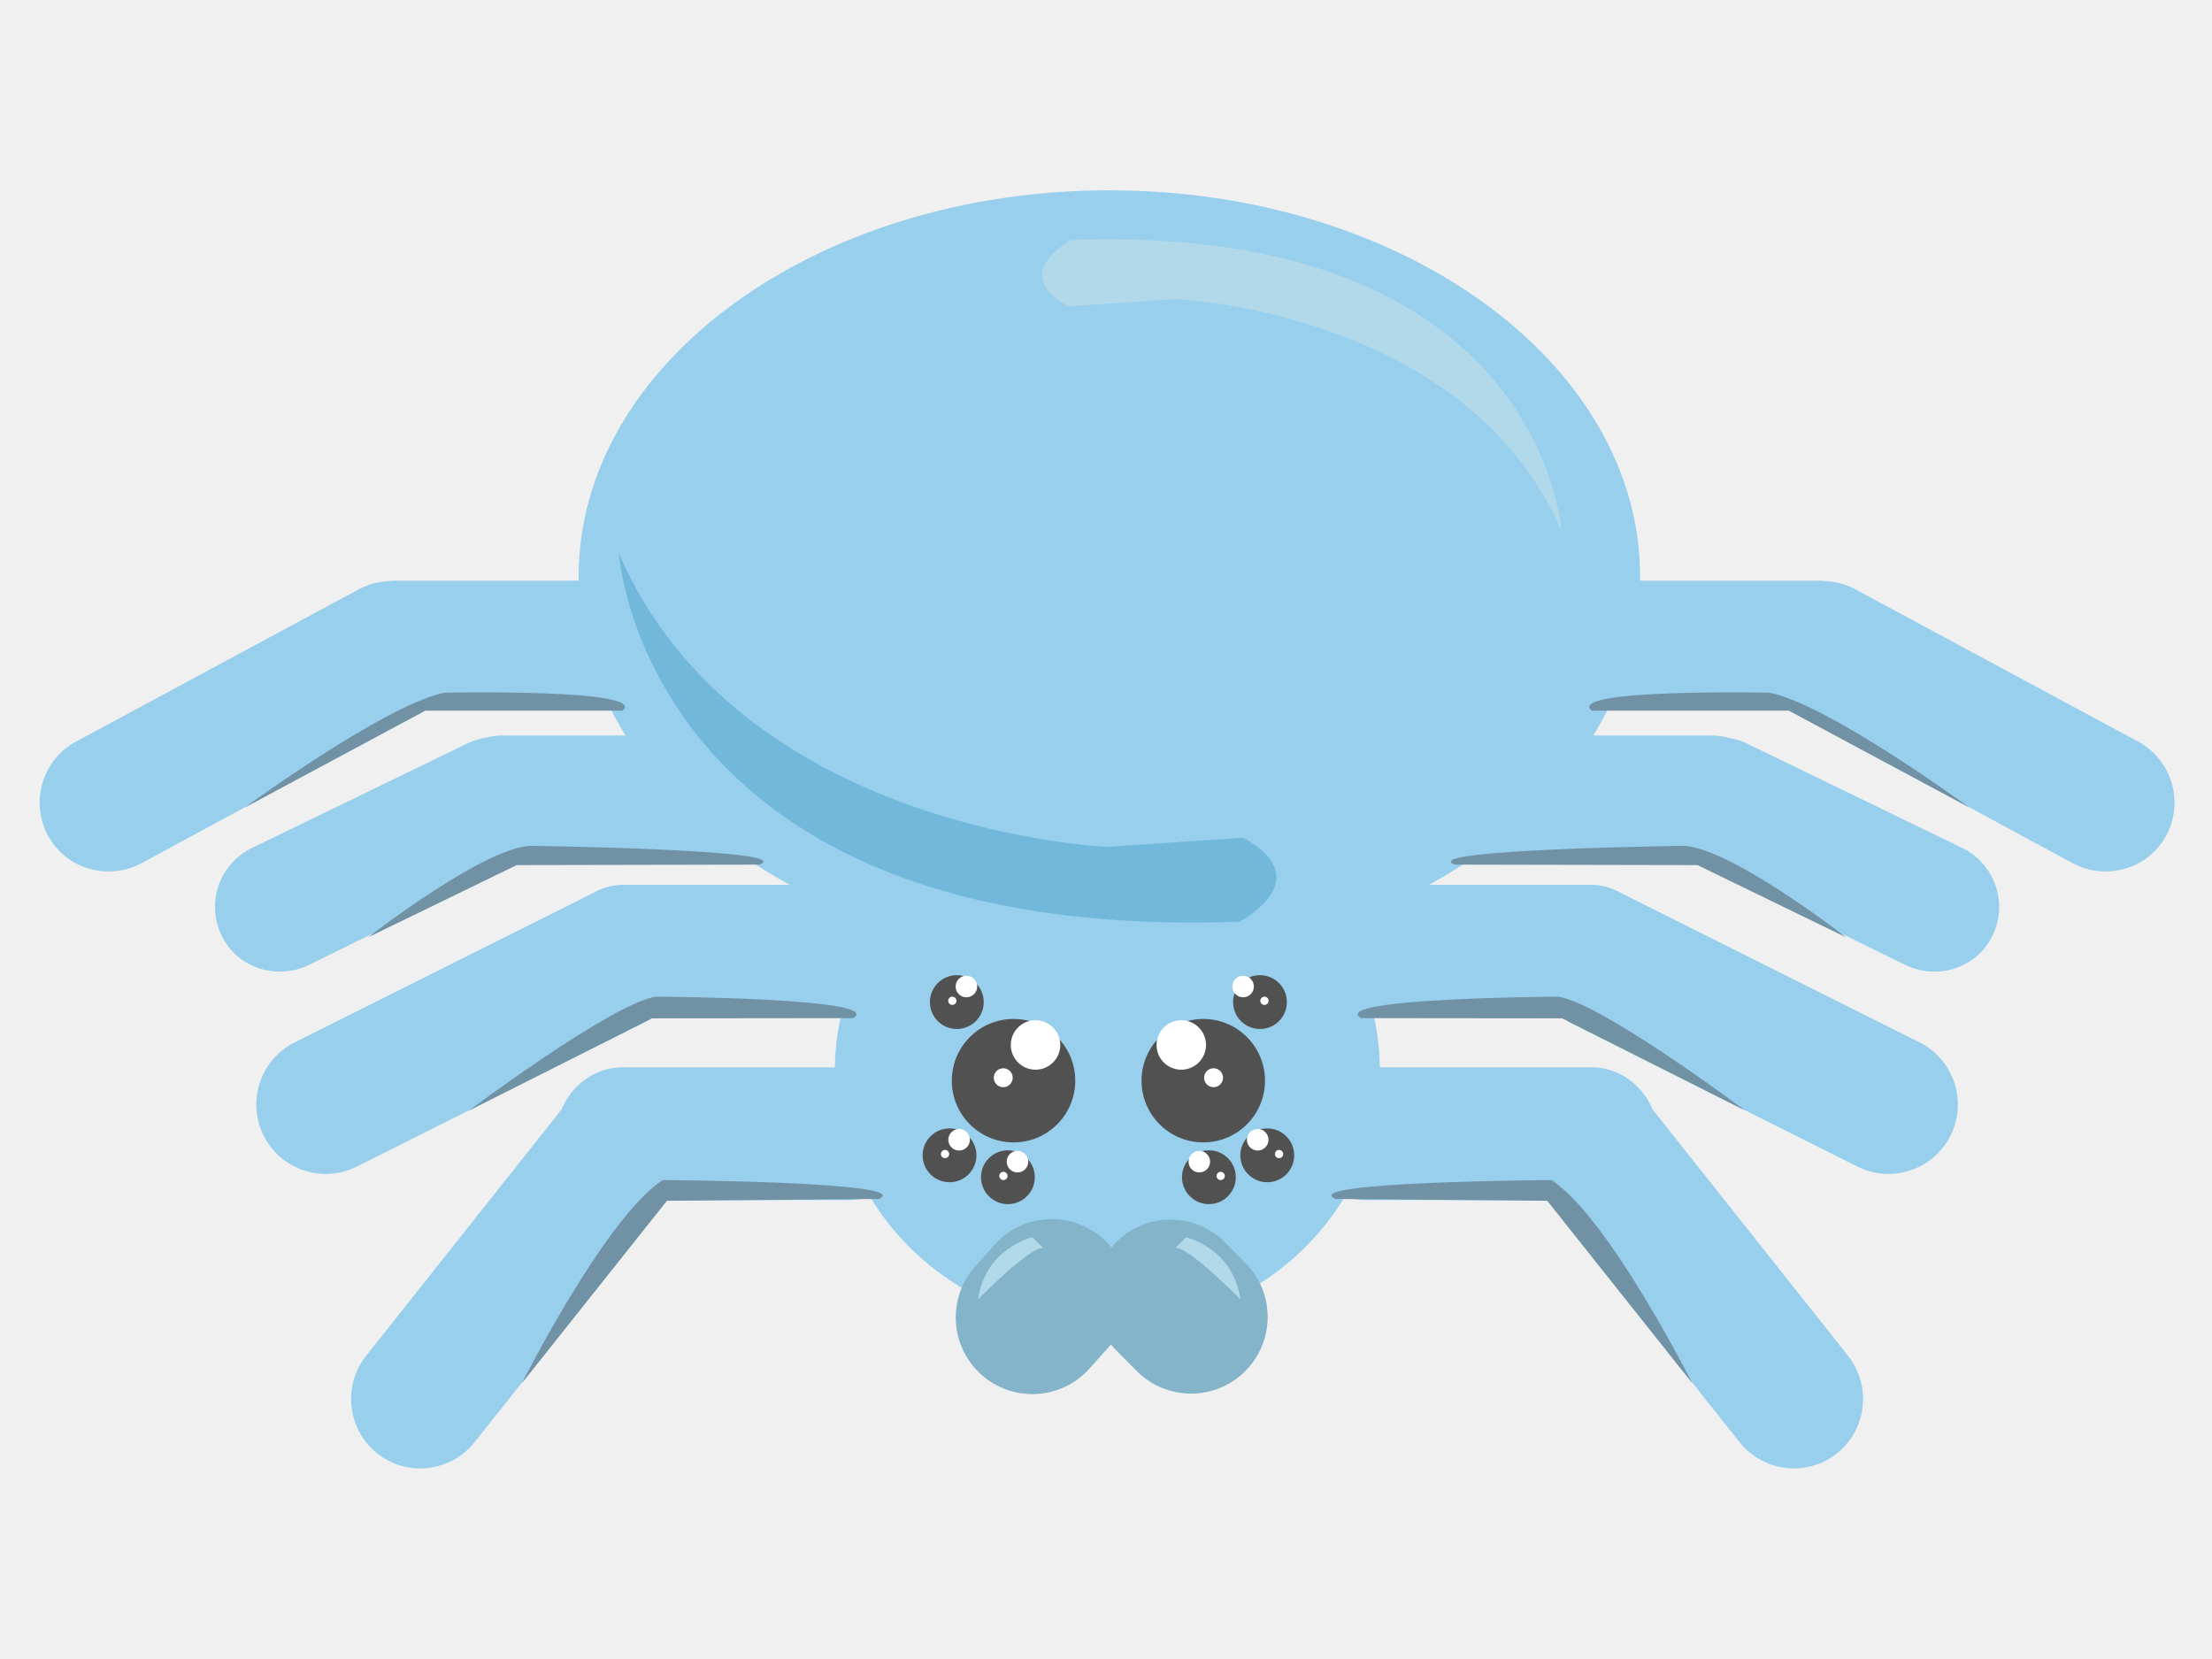
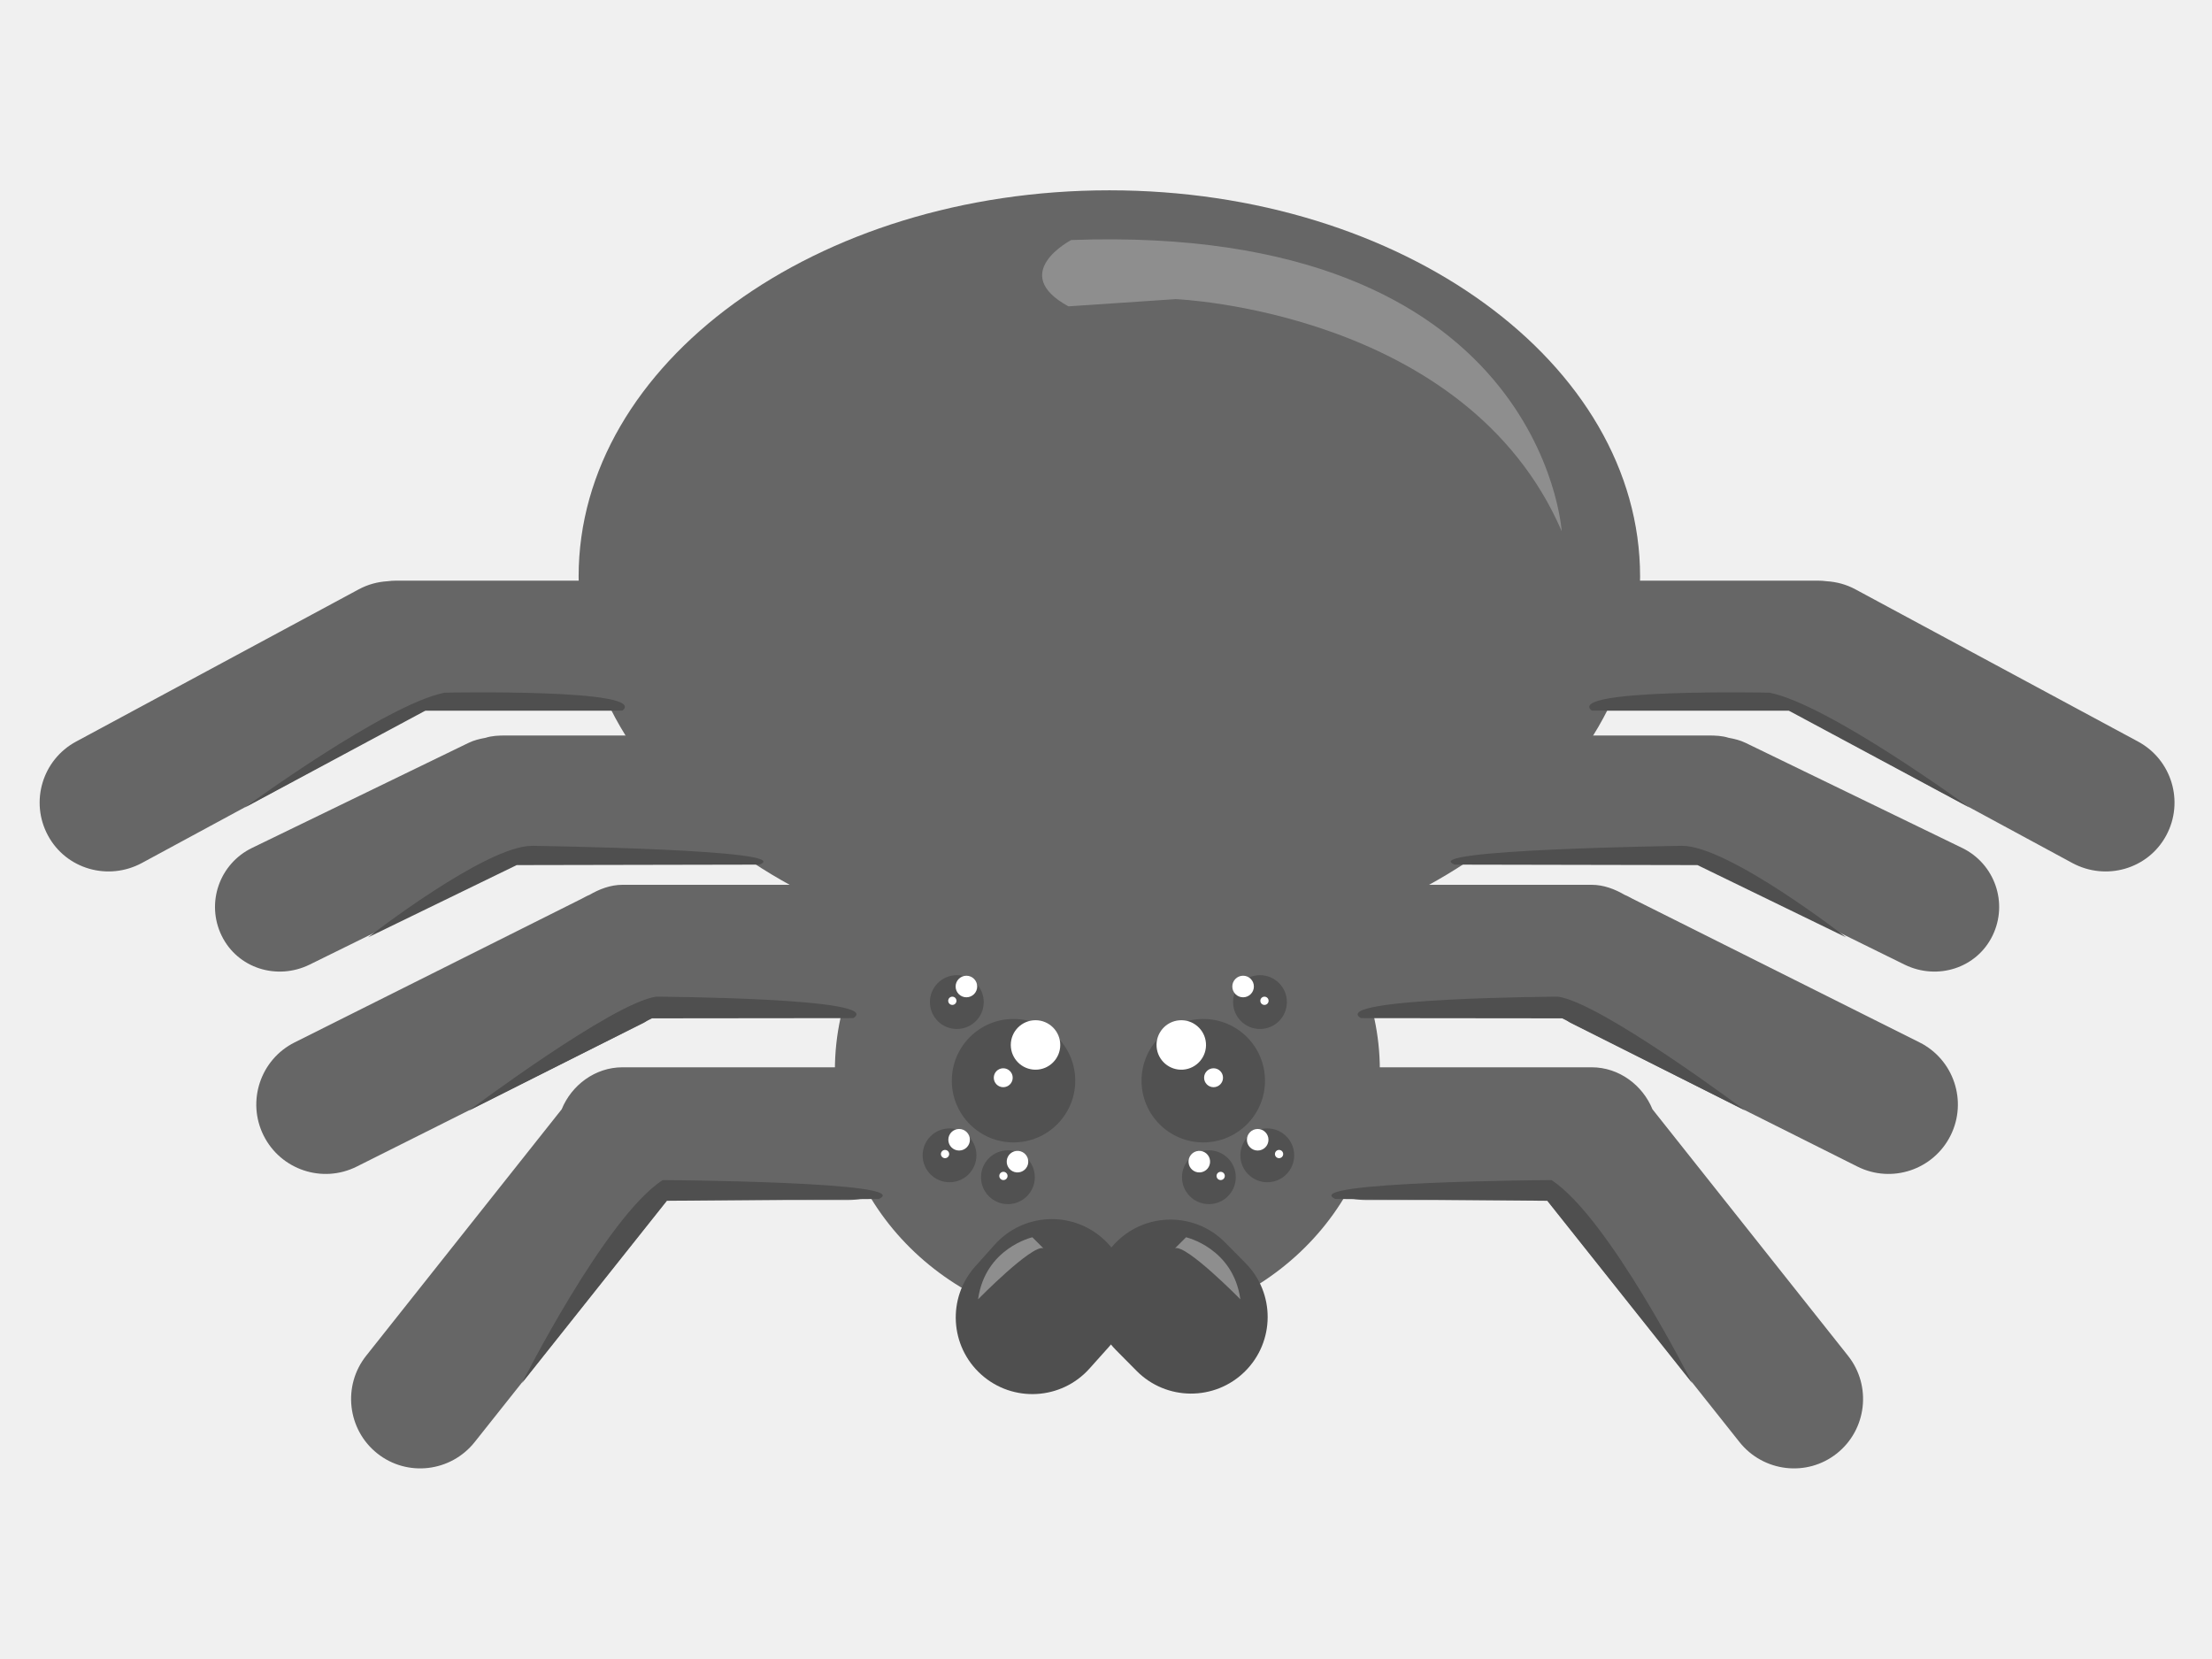
<svg xmlns="http://www.w3.org/2000/svg" version="1.1" id="spider" x="0px" y="0px" width="800px" height="600px" viewBox="0 0 800 600" enable-background="new 0 0 800 600" xml:space="preserve">
  <g>
-     <ellipse fill="#98CFED" cx="401.214" cy="208.504" rx="191.947" ry="139.676" />
-     <ellipse fill="#98CFED" cx="400.495" cy="387.066" rx="98.544" ry="93.077" />
-     <path fill="#83B4C9" d="M394.021,494.968c-10.208,11.402-27.728,12.373-39.131,2.164l0,0   c-11.402-10.209-12.372-27.729-2.164-39.132l7.041-7.868c10.21-11.4,27.729-12.369,39.132-2.162l0,0   c11.404,10.21,12.372,27.729,2.164,39.134L394.021,494.968z" />
-     <path fill="#83B4C9" d="M450.453,456.812c10.765,10.877,10.672,28.425-0.208,39.193l0,0c-10.878,10.761-28.424,10.668-39.189-0.211   l-7.428-7.502c-10.763-10.88-10.671-28.427,0.208-39.192l0,0c10.878-10.764,28.425-10.672,39.191,0.206L450.453,456.812z" />
-     <path fill="#98CFED" d="M306.955,386h-81.818c-9.948,0-18.455,6.508-21.992,15.186l-70.718,89.141   c-8.618,10.842-6.816,26.712,4.022,35.326c10.839,8.62,26.611,6.726,35.23-4.114L241.203,434h65.752   c13.118,0,23.753-10.881,23.753-24C330.708,396.879,320.073,386,306.955,386z" />
-     <path fill="#98CFED" d="M306.955,320h-81.818c-4.372,0-8.455,1.6-11.974,3.66c-0.914,0.33-1.82,0.899-2.71,1.343l-103.889,51.992   c-12.387,6.188-17.414,21.298-11.227,33.683c6.189,12.387,21.246,17.44,33.635,11.251L232.859,369.9   c1.042-0.519,2.011-1.9,2.945-1.9h71.151c13.118,0,23.753-10.879,23.753-24C330.708,330.881,320.073,320,306.955,320z" />
-     <path fill="#98CFED" d="M264.727,266h-81.817c-2.544,0-4.991,0.094-7.289,0.834c-2.087,0.377-4.16,0.863-6.161,1.836L91.13,306.674   c-11.798,5.737-16.712,19.912-10.977,31.711c5.736,11.799,19.949,16.253,31.749,10.516l74.96-36.9h77.864   c13.119,0,23.753-9.881,23.753-23C288.479,275.88,277.846,266,264.727,266z" />
-     <path fill="#98CFED" d="M225.137,210H143.32c-1.101,0-2.174,0.072-3.234,0.218c-3.508,0.216-7.026,1.139-10.323,2.915   L27.524,268.199c-12.191,6.567-16.75,21.772-10.184,33.96c6.567,12.19,21.773,16.524,33.966,9.957L153.202,257h71.935   c13.12,0,23.754-10.381,23.754-23.5C248.891,220.38,238.256,210,225.137,210z" />
+     <ellipse fill="#666666" cx="401.214" cy="208.504" rx="191.947" ry="139.676" />
+     <ellipse fill="#666666" cx="400.495" cy="387.066" rx="98.544" ry="93.077" />
+     <path fill="#4F4F4F" d="M394.021,494.968c-10.208,11.402-27.728,12.373-39.131,2.164l0,0   c-11.402-10.209-12.372-27.729-2.164-39.132l7.041-7.868c10.21-11.4,27.729-12.369,39.132-2.162l0,0   c11.404,10.21,12.372,27.729,2.164,39.134L394.021,494.968z" />
+     <path fill="#4F4F4F" d="M450.453,456.812c10.765,10.877,10.672,28.425-0.208,39.193l0,0c-10.878,10.761-28.424,10.668-39.189-0.211   l-7.428-7.502c-10.763-10.88-10.671-28.427,0.208-39.192l0,0c10.878-10.764,28.425-10.672,39.191,0.206L450.453,456.812z" />
+     <path fill="#666666" d="M306.955,386h-81.818c-9.948,0-18.455,6.508-21.992,15.186l-70.718,89.141   c-8.618,10.842-6.816,26.712,4.022,35.326c10.839,8.62,26.611,6.726,35.23-4.114L241.203,434h65.752   c13.118,0,23.753-10.881,23.753-24C330.708,396.879,320.073,386,306.955,386z" />
+     <path fill="#666666" d="M306.955,320h-81.818c-4.372,0-8.455,1.6-11.974,3.66c-0.914,0.33-1.82,0.899-2.71,1.343l-103.889,51.992   c-12.387,6.188-17.414,21.298-11.227,33.683c6.189,12.387,21.246,17.44,33.635,11.251L232.859,369.9   c1.042-0.519,2.011-1.9,2.945-1.9h71.151c13.118,0,23.753-10.879,23.753-24C330.708,330.881,320.073,320,306.955,320z" />
+     <path fill="#666666" d="M264.727,266h-81.817c-2.544,0-4.991,0.094-7.289,0.834c-2.087,0.377-4.16,0.863-6.161,1.836L91.13,306.674   c-11.798,5.737-16.712,19.912-10.977,31.711c5.736,11.799,19.949,16.253,31.749,10.516l74.96-36.9h77.864   c13.119,0,23.753-9.881,23.753-23C288.479,275.88,277.846,266,264.727,266z" />
+     <path fill="#666666" d="M225.137,210H143.32c-1.101,0-2.174,0.072-3.234,0.218c-3.508,0.216-7.026,1.139-10.323,2.915   L27.524,268.199c-12.191,6.567-16.75,21.772-10.184,33.96c6.567,12.19,21.773,16.524,33.966,9.957L153.202,257h71.935   c13.12,0,23.754-10.381,23.754-23.5C248.891,220.38,238.256,210,225.137,210z" />
    <path fill="#515151" d="M344.232,390.845c0,12.33,9.993,22.322,22.325,22.322c12.327,0,22.323-9.992,22.323-22.322   c0-12.332-9.996-22.324-22.323-22.324C354.226,368.521,344.232,378.513,344.232,390.845z" />
    <circle fill="#FFFFFF" cx="374.512" cy="377.924" r="8.946" />
-     <path fill="#B2D9EA" d="M373.375,447.477c0,0-17.053,3.866-19.641,22.436c0,0,19.419-19.796,23.6-18.477L373.375,447.477z" />
-     <path fill="#B2D9EA" d="M428.955,447.477c0,0,17.051,3.866,19.638,22.436c0,0-19.417-19.796-23.597-18.477L428.955,447.477z" />
+     <path fill="#8E8E8E" d="M373.375,447.477c0,0-17.053,3.866-19.641,22.436c0,0,19.419-19.796,23.6-18.477L373.375,447.477z" />
+     <path fill="#8E8E8E" d="M428.955,447.477c0,0,17.051,3.866,19.638,22.436c0,0-19.417-19.796-23.597-18.477L428.955,447.477z" />
    <circle fill="#FFFFFF" cx="362.837" cy="389.776" r="3.422" />
    <circle fill="#515151" cx="343.408" cy="417.841" r="9.732" />
    <circle fill="#FFFFFF" cx="346.876" cy="412.208" r="3.9" />
    <circle fill="#FFFFFF" cx="341.787" cy="417.376" r="1.492" />
    <circle fill="#515151" cx="364.523" cy="425.759" r="9.732" />
    <path fill="#FFFFFF" d="M364.102,419.834c-0.162,2.146,1.446,4.021,3.595,4.184c2.148,0.159,4.021-1.449,4.184-3.597   c0.161-2.148-1.449-4.022-3.596-4.184C366.135,416.076,364.264,417.686,364.102,419.834z" />
    <circle fill="#FFFFFF" cx="362.901" cy="425.294" r="1.492" />
    <circle fill="#515151" cx="346.047" cy="362.416" r="9.732" />
    <circle fill="#FFFFFF" cx="349.515" cy="356.784" r="3.9" />
    <circle fill="#FFFFFF" cx="344.425" cy="361.951" r="1.492" />
    <path fill="#515151" d="M457.504,390.845c0,12.33-9.994,22.322-22.325,22.322c-12.328,0-22.325-9.992-22.325-22.322   c0-12.332,9.997-22.324,22.325-22.324C447.51,368.521,457.504,378.513,457.504,390.845z" />
    <path fill="#FFFFFF" d="M436.146,377.252c0.37,4.926-3.32,9.224-8.246,9.596c-4.93,0.37-9.226-3.322-9.597-8.252   c-0.37-4.926,3.322-9.22,8.248-9.592C431.479,368.633,435.773,372.324,436.146,377.252z" />
    <circle fill="#FFFFFF" cx="438.899" cy="389.776" r="3.421" />
    <circle fill="#515151" cx="458.327" cy="417.841" r="9.733" />
    <circle fill="#FFFFFF" cx="454.859" cy="412.208" r="3.9" />
    <circle fill="#FFFFFF" cx="462.588" cy="417.376" r="1.491" />
    <circle fill="#515151" cx="437.213" cy="425.759" r="9.732" />
    <path fill="#FFFFFF" d="M437.634,419.834c0.162,2.146-1.445,4.021-3.594,4.184c-2.148,0.159-4.022-1.449-4.184-3.597   c-0.161-2.148,1.448-4.022,3.594-4.184C435.601,416.076,437.472,417.686,437.634,419.834z" />
    <circle fill="#FFFFFF" cx="441.474" cy="425.294" r="1.491" />
    <circle fill="#515151" cx="455.688" cy="362.416" r="9.732" />
    <circle fill="#FFFFFF" cx="449.581" cy="356.784" r="3.901" />
    <circle fill="#FFFFFF" cx="457.31" cy="361.951" r="1.492" />
-     <path fill="#71B8DB" d="M223.818,200.046c0,0,8.905,141.202,224.501,133.283c0,0,29.087-15.175,1.267-30.352c0,0,0,0-49.091,3.3   C400.495,306.277,267.366,300.998,223.818,200.046z" />
-     <path fill="#B2D9EA" d="M564.813,192.128c0,0-7.037-111.575-177.399-105.318c0,0-22.983,11.991-1,23.982c0,0,0,0,38.79-2.607   C425.203,108.186,530.401,112.358,564.813,192.128z" />
-     <path fill="#7192A5" d="M317.841,433.621l-76.639,0.66l-52.418,65.934c0,0,30.085-59.811,50.869-73.428   C239.653,426.787,331.698,427.354,317.841,433.621z" />
-     <path fill="#7192A5" d="M308.601,368.223l-72.797,0.077l-66.231,33.373c0,0,52.266-39.156,67.771-41.214   C237.344,360.459,320.473,360.886,308.601,368.223z" />
-     <path fill="#7192A5" d="M274.624,312.703l-87.761,0.173l-53.739,26.126c0,0,42.527-33.143,59.353-33.099   C192.477,305.903,289.14,307.254,274.624,312.703z" />
-     <path fill="#7192A5" d="M225.137,257h-71.26l-65.383,35.083c0,0,50.867-37.279,72.311-41.568   C160.805,250.515,234.704,249,225.137,257z" />
-     <path fill="#98CFED" d="M493.829,386h81.818c9.949,0,18.456,6.508,21.992,15.186l70.719,89.141   c8.617,10.842,6.816,26.712-4.023,35.326c-10.839,8.62-26.61,6.726-35.23-4.114L559.583,434h-65.754   c-13.118,0-23.752-10.881-23.752-24C470.077,396.879,480.711,386,493.829,386z" />
-     <path fill="#98CFED" d="M493.829,320h81.818c4.371,0,8.455,1.6,11.974,3.66c0.915,0.33,1.821,0.899,2.711,1.343l103.889,51.992   c12.387,6.188,17.414,21.298,11.227,33.683c-6.189,12.387-21.246,17.44-33.635,11.251L567.926,369.9   c-1.042-0.519-2.011-1.9-2.945-1.9h-71.151c-13.118,0-23.752-10.879-23.752-24C470.077,330.881,480.711,320,493.829,320z" />
-     <path fill="#98CFED" d="M536.059,266h81.816c2.545,0,4.991,0.094,7.289,0.834c2.088,0.377,4.16,0.863,6.162,1.836l78.328,38.003   c11.798,5.737,16.712,19.912,10.977,31.711c-5.737,11.799-19.949,16.253-31.748,10.516L613.922,312h-77.863   c-13.12,0-23.753-9.881-23.753-23C512.306,275.88,522.938,266,536.059,266z" />
-     <path fill="#98CFED" d="M575.647,210h81.817c1.101,0,2.173,0.072,3.234,0.218c3.509,0.216,7.026,1.139,10.322,2.915l102.239,55.066   c12.191,6.567,16.75,21.772,10.183,33.96c-6.566,12.19-21.772,16.524-33.965,9.957L647.583,257h-71.936   c-13.119,0-23.754-10.381-23.754-23.5C551.894,220.38,562.528,210,575.647,210z" />
-     <path fill="#7192A5" d="M482.943,433.621l76.64,0.66L612,500.215c0,0-30.086-59.811-50.869-73.428   C561.131,426.787,469.086,427.354,482.943,433.621z" />
-     <path fill="#7192A5" d="M492.184,368.223l72.797,0.077l66.23,33.373c0,0-52.266-39.156-67.771-41.214   C563.44,360.459,480.312,360.886,492.184,368.223z" />
-     <path fill="#7192A5" d="M526.161,312.703l87.761,0.173l53.739,26.126c0,0-42.527-33.143-59.353-33.099   C608.309,305.903,511.645,307.254,526.161,312.703z" />
-     <path fill="#7192A5" d="M575.647,257h71.26l65.383,35.083c0,0-50.866-37.279-72.31-41.568C639.98,250.515,566.08,249,575.647,257z" />
+     <path fill="#8E8E8E" d="M564.813,192.128c0,0-7.037-111.575-177.399-105.318c0,0-22.983,11.991-1,23.982c0,0,0,0,38.79-2.607   C425.203,108.186,530.401,112.358,564.813,192.128z" />
+     <path fill="#4F4F4F" d="M317.841,433.621l-76.639,0.66l-52.418,65.934c0,0,30.085-59.811,50.869-73.428   C239.653,426.787,331.698,427.354,317.841,433.621z" />
+     <path fill="#4F4F4F" d="M308.601,368.223l-72.797,0.077l-66.231,33.373c0,0,52.266-39.156,67.771-41.214   C237.344,360.459,320.473,360.886,308.601,368.223z" />
+     <path fill="#4F4F4F" d="M274.624,312.703l-87.761,0.173l-53.739,26.126c0,0,42.527-33.143,59.353-33.099   C192.477,305.903,289.14,307.254,274.624,312.703z" />
+     <path fill="#4F4F4F" d="M225.137,257h-71.26l-65.383,35.083c0,0,50.867-37.279,72.311-41.568   C160.805,250.515,234.704,249,225.137,257z" />
+     <path fill="#666666" d="M493.829,386h81.818c9.949,0,18.456,6.508,21.992,15.186l70.719,89.141   c8.617,10.842,6.816,26.712-4.023,35.326c-10.839,8.62-26.61,6.726-35.23-4.114L559.583,434h-65.754   c-13.118,0-23.752-10.881-23.752-24C470.077,396.879,480.711,386,493.829,386z" />
+     <path fill="#666666" d="M493.829,320h81.818c4.371,0,8.455,1.6,11.974,3.66c0.915,0.33,1.821,0.899,2.711,1.343l103.889,51.992   c12.387,6.188,17.414,21.298,11.227,33.683c-6.189,12.387-21.246,17.44-33.635,11.251L567.926,369.9   c-1.042-0.519-2.011-1.9-2.945-1.9h-71.151c-13.118,0-23.752-10.879-23.752-24C470.077,330.881,480.711,320,493.829,320z" />
+     <path fill="#666666" d="M536.059,266h81.816c2.545,0,4.991,0.094,7.289,0.834c2.088,0.377,4.16,0.863,6.162,1.836l78.328,38.003   c11.798,5.737,16.712,19.912,10.977,31.711c-5.737,11.799-19.949,16.253-31.748,10.516L613.922,312h-77.863   c-13.12,0-23.753-9.881-23.753-23C512.306,275.88,522.938,266,536.059,266z" />
+     <path fill="#666666" d="M575.647,210h81.817c1.101,0,2.173,0.072,3.234,0.218c3.509,0.216,7.026,1.139,10.322,2.915l102.239,55.066   c12.191,6.567,16.75,21.772,10.183,33.96c-6.566,12.19-21.772,16.524-33.965,9.957L647.583,257h-71.936   c-13.119,0-23.754-10.381-23.754-23.5C551.894,220.38,562.528,210,575.647,210z" />
+     <path fill="#4F4F4F" d="M482.943,433.621l76.64,0.66L612,500.215c0,0-30.086-59.811-50.869-73.428   C561.131,426.787,469.086,427.354,482.943,433.621z" />
+     <path fill="#4F4F4F" d="M492.184,368.223l72.797,0.077l66.23,33.373c0,0-52.266-39.156-67.771-41.214   C563.44,360.459,480.312,360.886,492.184,368.223z" />
+     <path fill="#4F4F4F" d="M526.161,312.703l87.761,0.173l53.739,26.126c0,0-42.527-33.143-59.353-33.099   C608.309,305.903,511.645,307.254,526.161,312.703z" />
+     <path fill="#4F4F4F" d="M575.647,257h71.26l65.383,35.083c0,0-50.866-37.279-72.31-41.568C639.98,250.515,566.08,249,575.647,257z" />
  </g>
</svg>
